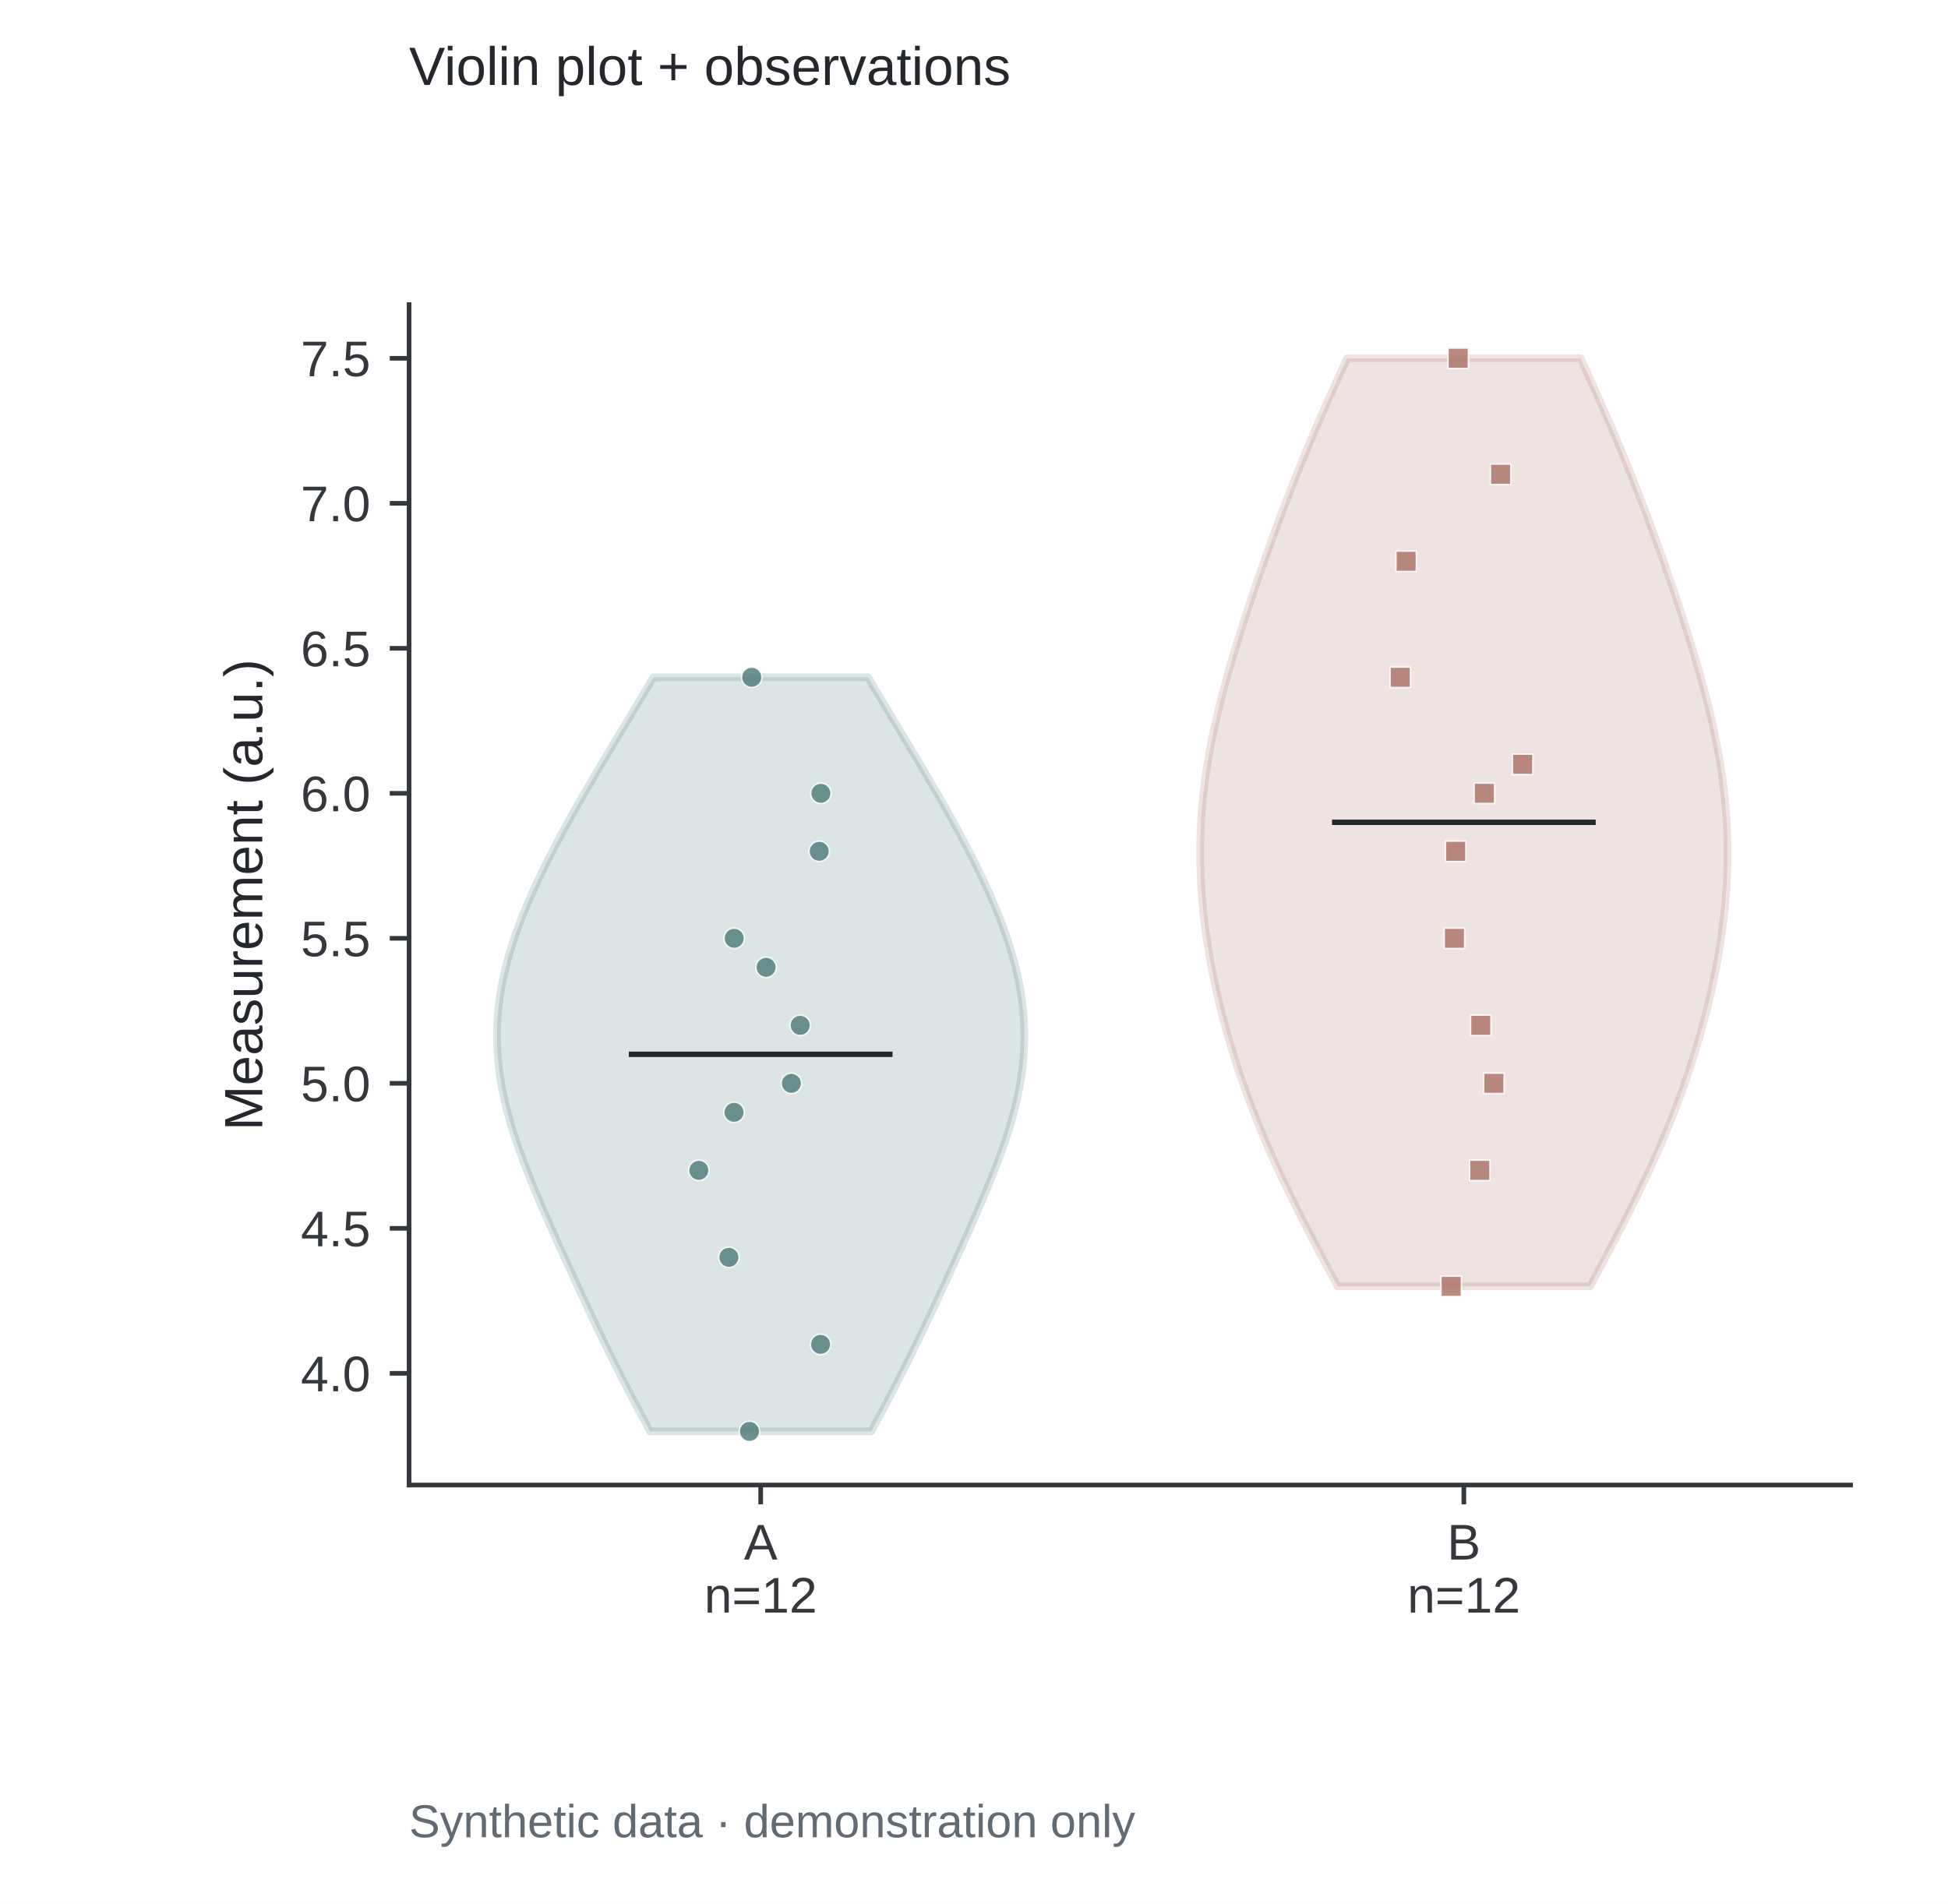
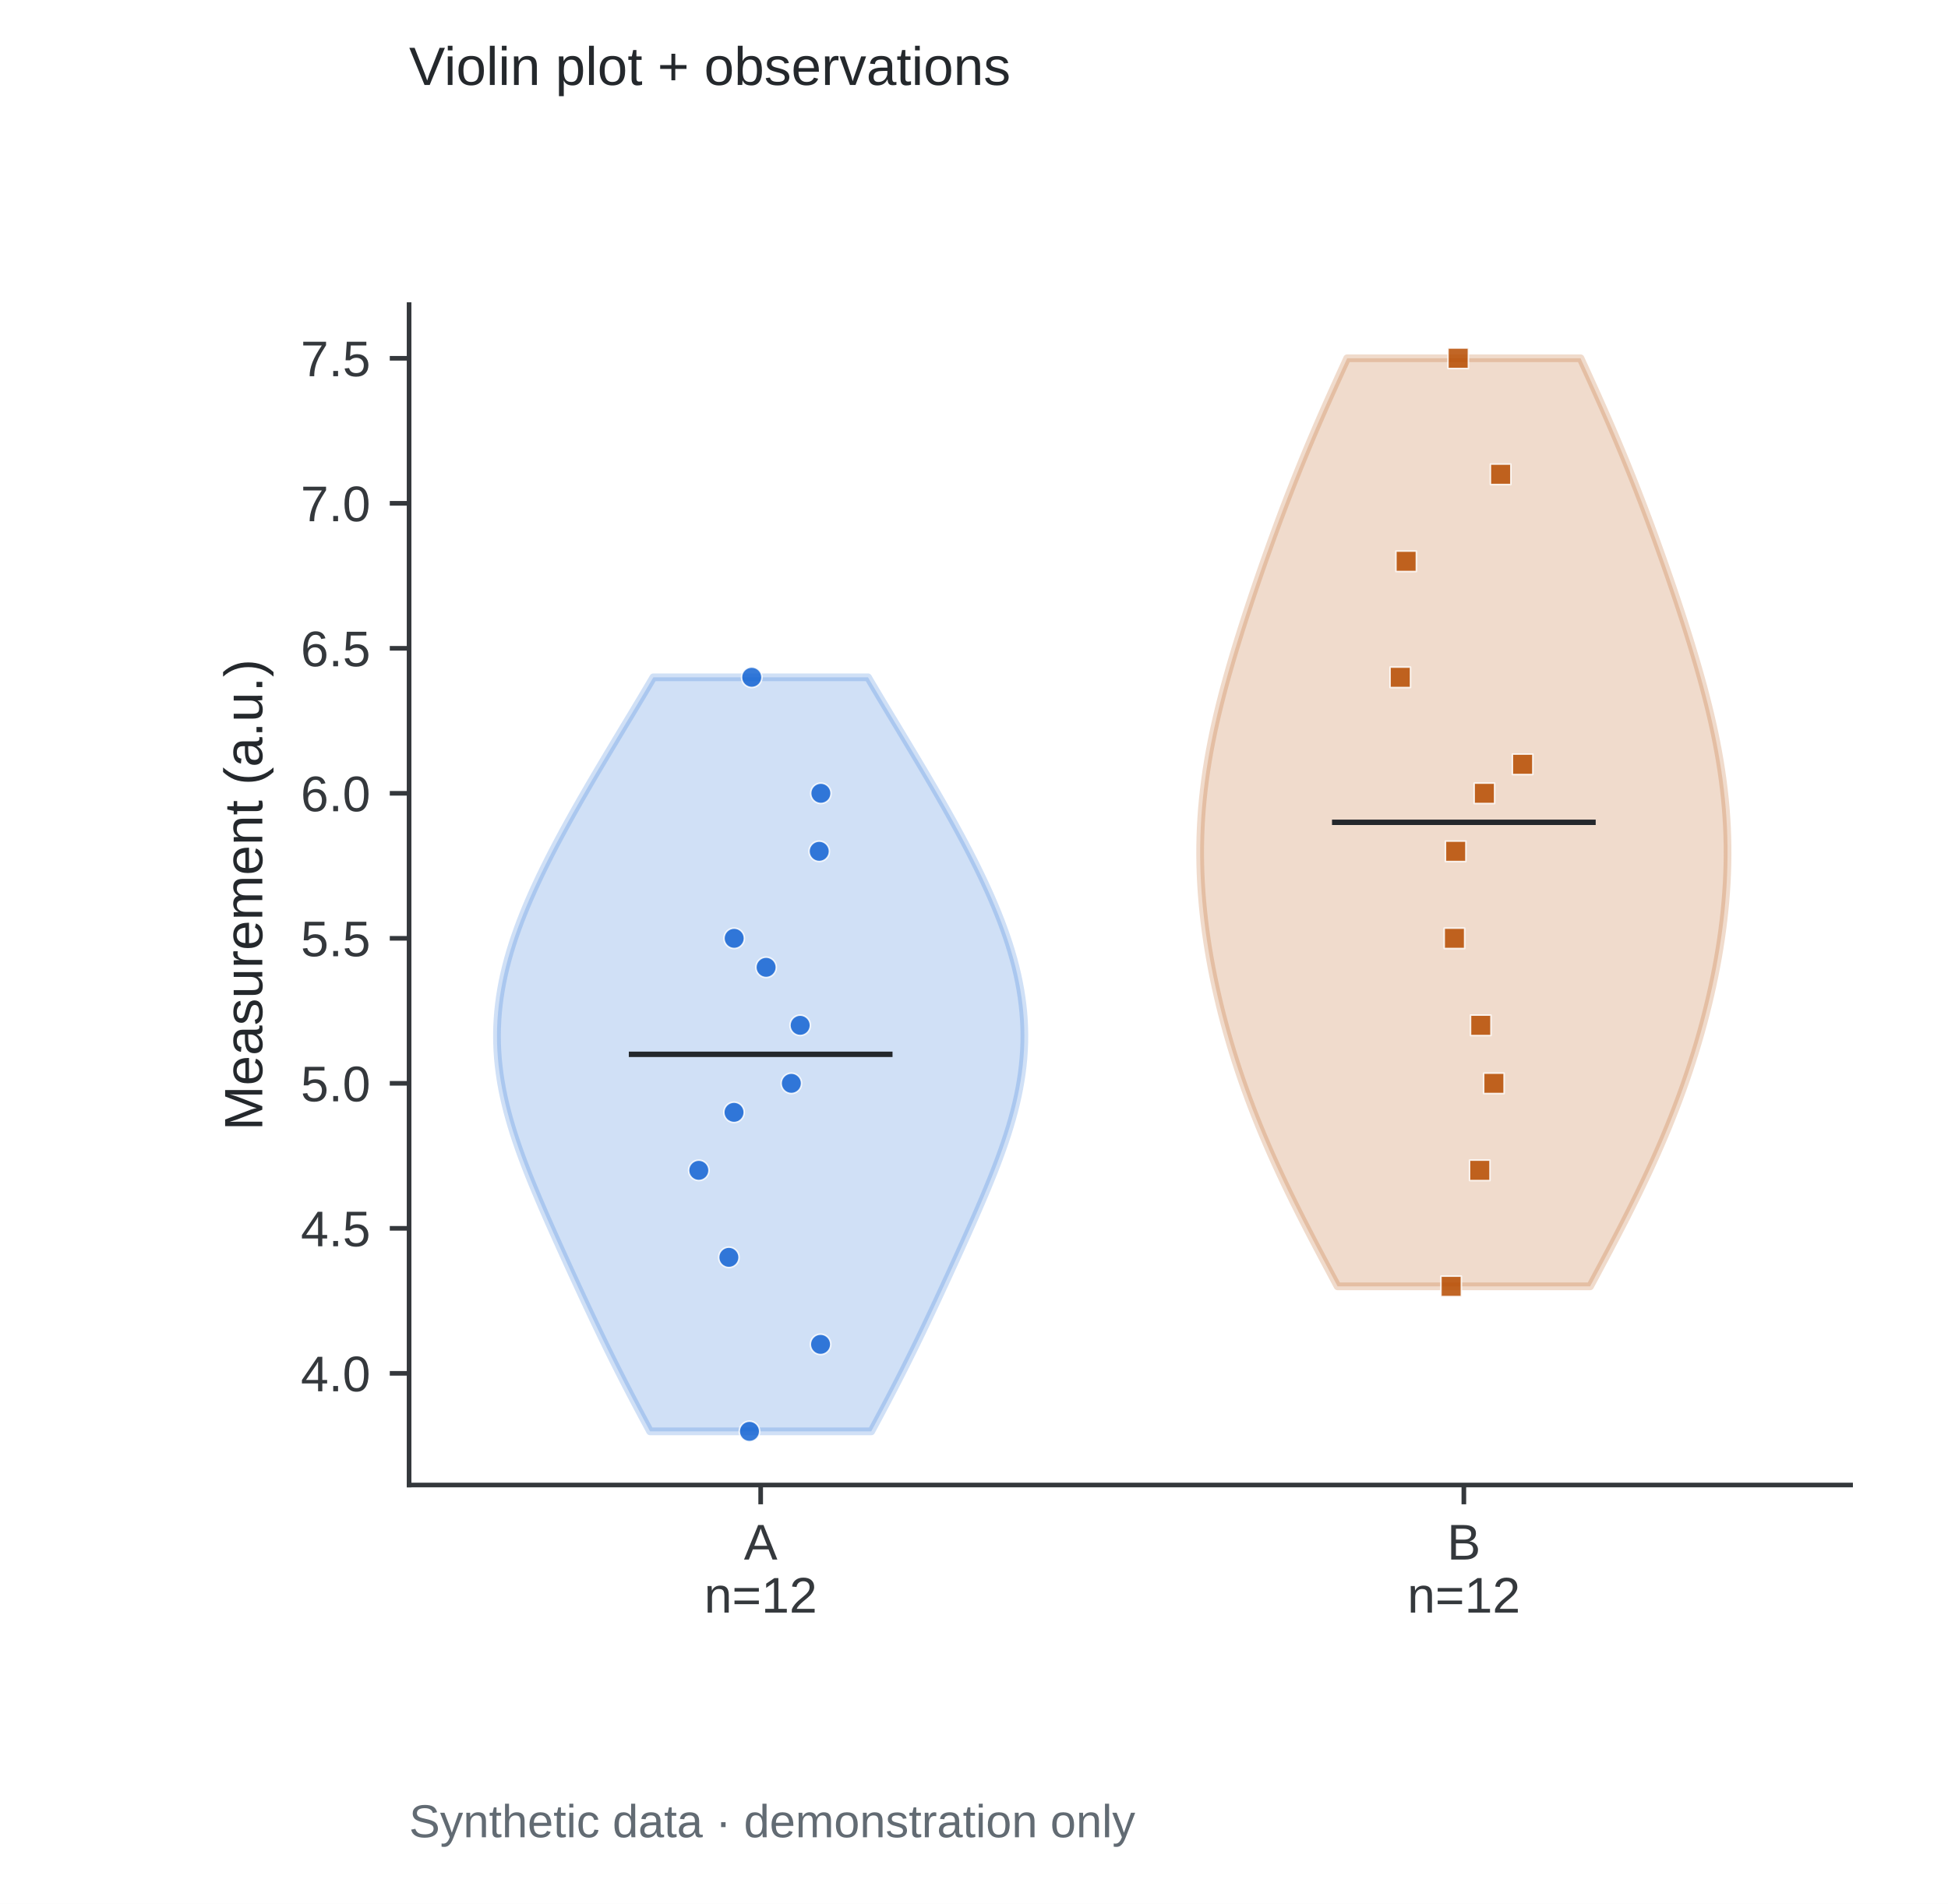
<svg xmlns="http://www.w3.org/2000/svg" xmlns:xlink="http://www.w3.org/1999/xlink" width="252.283pt" height="246.614pt" viewBox="0 0 252.283 246.614" version="1.1">
  <defs>
    <style type="text/css">*{stroke-linejoin: round; stroke-linecap: butt}</style>
  </defs>
  <g id="figure_1">
    <g id="patch_1">
      <path d="M 0 246.614 L 252.283 246.614 L 252.283 0 L 0 0 z " style="fill: #ffffff" />
    </g>
    <g id="axes_1">
      <g id="patch_2">
        <path d="M 52.98 192.359 L 239.669 192.359 L 239.669 39.458 L 52.98 39.458 z " style="fill: #ffffff" />
      </g>
      <g id="FillBetweenPolyCollection_1">
        <defs>
-           <path id="mb9afb906a5" d="M 112.836 -61.205 L 84.191 -61.205 L 83.66 -62.192 L 83.131 -63.178 L 82.606 -64.165 L 82.086 -65.152 L 81.569 -66.138 L 81.058 -67.125 L 80.552 -68.112 L 80.051 -69.098 L 79.555 -70.085 L 79.064 -71.071 L 78.578 -72.058 L 78.097 -73.045 L 77.621 -74.031 L 77.148 -75.018 L 76.679 -76.005 L 76.214 -76.991 L 75.752 -77.978 L 75.292 -78.964 L 74.834 -79.951 L 74.379 -80.938 L 73.926 -81.924 L 73.475 -82.911 L 73.026 -83.898 L 72.579 -84.884 L 72.134 -85.871 L 71.692 -86.857 L 71.253 -87.844 L 70.818 -88.831 L 70.387 -89.817 L 69.962 -90.804 L 69.543 -91.791 L 69.131 -92.777 L 68.728 -93.764 L 68.334 -94.751 L 67.952 -95.737 L 67.581 -96.724 L 67.224 -97.71 L 66.883 -98.697 L 66.557 -99.684 L 66.25 -100.67 L 65.961 -101.657 L 65.693 -102.644 L 65.447 -103.63 L 65.223 -104.617 L 65.023 -105.603 L 64.849 -106.59 L 64.7 -107.577 L 64.577 -108.563 L 64.482 -109.55 L 64.414 -110.537 L 64.374 -111.523 L 64.363 -112.51 L 64.38 -113.496 L 64.426 -114.483 L 64.499 -115.47 L 64.601 -116.456 L 64.73 -117.443 L 64.887 -118.43 L 65.07 -119.416 L 65.28 -120.403 L 65.514 -121.389 L 65.773 -122.376 L 66.056 -123.363 L 66.361 -124.349 L 66.689 -125.336 L 67.037 -126.323 L 67.405 -127.309 L 67.792 -128.296 L 68.196 -129.282 L 68.618 -130.269 L 69.055 -131.256 L 69.508 -132.242 L 69.974 -133.229 L 70.454 -134.216 L 70.946 -135.202 L 71.449 -136.189 L 71.963 -137.176 L 72.487 -138.162 L 73.02 -139.149 L 73.562 -140.135 L 74.111 -141.122 L 74.667 -142.109 L 75.229 -143.095 L 75.798 -144.082 L 76.371 -145.069 L 76.949 -146.055 L 77.532 -147.042 L 78.117 -148.028 L 78.706 -149.015 L 79.297 -150.002 L 79.889 -150.988 L 80.483 -151.975 L 81.077 -152.962 L 81.671 -153.948 L 82.264 -154.935 L 82.856 -155.921 L 83.445 -156.908 L 84.031 -157.895 L 84.614 -158.881 L 112.414 -158.881 L 112.414 -158.881 L 112.996 -157.895 L 113.582 -156.908 L 114.171 -155.921 L 114.763 -154.935 L 115.356 -153.948 L 115.95 -152.962 L 116.544 -151.975 L 117.138 -150.988 L 117.73 -150.002 L 118.321 -149.015 L 118.91 -148.028 L 119.496 -147.042 L 120.078 -146.055 L 120.656 -145.069 L 121.23 -144.082 L 121.798 -143.095 L 122.361 -142.109 L 122.917 -141.122 L 123.466 -140.135 L 124.007 -139.149 L 124.54 -138.162 L 125.064 -137.176 L 125.578 -136.189 L 126.081 -135.202 L 126.573 -134.216 L 127.053 -133.229 L 127.519 -132.242 L 127.972 -131.256 L 128.409 -130.269 L 128.831 -129.282 L 129.236 -128.296 L 129.623 -127.309 L 129.99 -126.323 L 130.339 -125.336 L 130.666 -124.349 L 130.971 -123.363 L 131.254 -122.376 L 131.513 -121.389 L 131.748 -120.403 L 131.957 -119.416 L 132.14 -118.43 L 132.297 -117.443 L 132.426 -116.456 L 132.528 -115.47 L 132.602 -114.483 L 132.647 -113.496 L 132.664 -112.51 L 132.653 -111.523 L 132.613 -110.537 L 132.545 -109.55 L 132.45 -108.563 L 132.328 -107.577 L 132.179 -106.59 L 132.004 -105.603 L 131.804 -104.617 L 131.581 -103.63 L 131.334 -102.644 L 131.066 -101.657 L 130.778 -100.67 L 130.47 -99.684 L 130.145 -98.697 L 129.803 -97.71 L 129.446 -96.724 L 129.076 -95.737 L 128.693 -94.751 L 128.299 -93.764 L 127.896 -92.777 L 127.484 -91.791 L 127.065 -90.804 L 126.64 -89.817 L 126.209 -88.831 L 125.774 -87.844 L 125.335 -86.857 L 124.893 -85.871 L 124.448 -84.884 L 124.001 -83.898 L 123.552 -82.911 L 123.101 -81.924 L 122.648 -80.938 L 122.193 -79.951 L 121.735 -78.964 L 121.276 -77.978 L 120.813 -76.991 L 120.348 -76.005 L 119.879 -75.018 L 119.407 -74.031 L 118.93 -73.045 L 118.449 -72.058 L 117.963 -71.071 L 117.472 -70.085 L 116.976 -69.098 L 116.475 -68.112 L 115.969 -67.125 L 115.458 -66.138 L 114.942 -65.152 L 114.421 -64.165 L 113.896 -63.178 L 113.368 -62.192 L 112.836 -61.205 z " style="stroke: #547f7e; stroke-opacity: 0.2" />
-         </defs>
-         <g clip-path="url(#p2b9552d1b6)">
-           <use xlink:href="#mb9afb906a5" x="0" y="246.614" style="fill: #547f7e; fill-opacity: 0.2; stroke: #547f7e; stroke-opacity: 0.2" />
+           <path id="md1e9240c66" d="M 112.836 -61.205 L 84.191 -61.205 L 83.66 -62.192 L 83.131 -63.178 L 82.606 -64.165 L 82.086 -65.152 L 81.569 -66.138 L 81.058 -67.125 L 80.552 -68.112 L 80.051 -69.098 L 79.555 -70.085 L 79.064 -71.071 L 78.578 -72.058 L 78.097 -73.045 L 77.621 -74.031 L 77.148 -75.018 L 76.679 -76.005 L 76.214 -76.991 L 75.752 -77.978 L 75.292 -78.964 L 74.834 -79.951 L 74.379 -80.938 L 73.926 -81.924 L 73.475 -82.911 L 73.026 -83.898 L 72.579 -84.884 L 72.134 -85.871 L 71.692 -86.857 L 71.253 -87.844 L 70.818 -88.831 L 70.387 -89.817 L 69.962 -90.804 L 69.543 -91.791 L 69.131 -92.777 L 68.728 -93.764 L 68.334 -94.751 L 67.952 -95.737 L 67.581 -96.724 L 67.224 -97.71 L 66.883 -98.697 L 66.557 -99.684 L 66.25 -100.67 L 65.961 -101.657 L 65.693 -102.644 L 65.447 -103.63 L 65.223 -104.617 L 65.023 -105.603 L 64.849 -106.59 L 64.7 -107.577 L 64.577 -108.563 L 64.482 -109.55 L 64.414 -110.537 L 64.374 -111.523 L 64.363 -112.51 L 64.38 -113.496 L 64.426 -114.483 L 64.499 -115.47 L 64.601 -116.456 L 64.73 -117.443 L 64.887 -118.43 L 65.07 -119.416 L 65.28 -120.403 L 65.514 -121.389 L 65.773 -122.376 L 66.056 -123.363 L 66.361 -124.349 L 66.689 -125.336 L 67.037 -126.323 L 67.405 -127.309 L 67.792 -128.296 L 68.196 -129.282 L 68.618 -130.269 L 69.055 -131.256 L 69.508 -132.242 L 69.974 -133.229 L 70.454 -134.216 L 70.946 -135.202 L 71.449 -136.189 L 71.963 -137.176 L 72.487 -138.162 L 73.02 -139.149 L 73.562 -140.135 L 74.111 -141.122 L 74.667 -142.109 L 75.229 -143.095 L 75.798 -144.082 L 76.371 -145.069 L 76.949 -146.055 L 77.532 -147.042 L 78.117 -148.028 L 78.706 -149.015 L 79.297 -150.002 L 79.889 -150.988 L 80.483 -151.975 L 81.077 -152.962 L 81.671 -153.948 L 82.264 -154.935 L 82.856 -155.921 L 83.445 -156.908 L 84.031 -157.895 L 84.614 -158.881 L 112.414 -158.881 L 112.414 -158.881 L 112.996 -157.895 L 113.582 -156.908 L 114.171 -155.921 L 114.763 -154.935 L 115.356 -153.948 L 115.95 -152.962 L 116.544 -151.975 L 117.138 -150.988 L 117.73 -150.002 L 118.321 -149.015 L 118.91 -148.028 L 119.496 -147.042 L 120.078 -146.055 L 120.656 -145.069 L 121.23 -144.082 L 121.798 -143.095 L 122.361 -142.109 L 122.917 -141.122 L 123.466 -140.135 L 124.007 -139.149 L 124.54 -138.162 L 125.064 -137.176 L 125.578 -136.189 L 126.081 -135.202 L 126.573 -134.216 L 127.053 -133.229 L 127.519 -132.242 L 127.972 -131.256 L 128.409 -130.269 L 128.831 -129.282 L 129.236 -128.296 L 129.623 -127.309 L 129.99 -126.323 L 130.339 -125.336 L 130.666 -124.349 L 130.971 -123.363 L 131.254 -122.376 L 131.513 -121.389 L 131.748 -120.403 L 131.957 -119.416 L 132.14 -118.43 L 132.297 -117.443 L 132.426 -116.456 L 132.528 -115.47 L 132.602 -114.483 L 132.647 -113.496 L 132.664 -112.51 L 132.653 -111.523 L 132.613 -110.537 L 132.545 -109.55 L 132.45 -108.563 L 132.328 -107.577 L 132.179 -106.59 L 132.004 -105.603 L 131.804 -104.617 L 131.581 -103.63 L 131.334 -102.644 L 131.066 -101.657 L 130.778 -100.67 L 130.47 -99.684 L 130.145 -98.697 L 129.803 -97.71 L 129.446 -96.724 L 129.076 -95.737 L 128.693 -94.751 L 128.299 -93.764 L 127.896 -92.777 L 127.484 -91.791 L 127.065 -90.804 L 126.64 -89.817 L 126.209 -88.831 L 125.774 -87.844 L 125.335 -86.857 L 124.893 -85.871 L 124.448 -84.884 L 124.001 -83.898 L 123.552 -82.911 L 123.101 -81.924 L 122.648 -80.938 L 122.193 -79.951 L 121.735 -78.964 L 121.276 -77.978 L 120.813 -76.991 L 120.348 -76.005 L 119.879 -75.018 L 119.407 -74.031 L 118.93 -73.045 L 118.449 -72.058 L 117.963 -71.071 L 117.472 -70.085 L 116.976 -69.098 L 116.475 -68.112 L 115.969 -67.125 L 115.458 -66.138 L 114.942 -65.152 L 114.421 -64.165 L 113.896 -63.178 L 113.368 -62.192 L 112.836 -61.205 z " style="stroke: #1464d2; stroke-opacity: 0.2" />
+         </defs>
+         <g clip-path="url(#p2b9552d1b6)">
+           <use xlink:href="#md1e9240c66" x="0" y="246.614" style="fill: #1464d2; fill-opacity: 0.2; stroke: #1464d2; stroke-opacity: 0.2" />
        </g>
      </g>
      <g id="FillBetweenPolyCollection_2">
        <defs>
-           <path id="mc18fdb6bc2" d="M 205.934 -79.989 L 173.229 -79.989 L 172.58 -81.203 L 171.932 -82.418 L 171.286 -83.632 L 170.644 -84.846 L 170.007 -86.061 L 169.376 -87.275 L 168.753 -88.489 L 168.138 -89.704 L 167.532 -90.918 L 166.936 -92.132 L 166.352 -93.346 L 165.78 -94.561 L 165.22 -95.775 L 164.674 -96.989 L 164.141 -98.204 L 163.623 -99.418 L 163.119 -100.632 L 162.63 -101.847 L 162.156 -103.061 L 161.697 -104.275 L 161.254 -105.49 L 160.826 -106.704 L 160.413 -107.918 L 160.016 -109.133 L 159.635 -110.347 L 159.269 -111.561 L 158.919 -112.775 L 158.584 -113.99 L 158.265 -115.204 L 157.962 -116.418 L 157.675 -117.633 L 157.403 -118.847 L 157.147 -120.061 L 156.908 -121.276 L 156.685 -122.49 L 156.479 -123.704 L 156.291 -124.919 L 156.12 -126.133 L 155.967 -127.347 L 155.832 -128.561 L 155.716 -129.776 L 155.619 -130.99 L 155.542 -132.204 L 155.484 -133.419 L 155.447 -134.633 L 155.431 -135.847 L 155.436 -137.062 L 155.462 -138.276 L 155.509 -139.49 L 155.577 -140.705 L 155.667 -141.919 L 155.778 -143.133 L 155.909 -144.348 L 156.062 -145.562 L 156.234 -146.776 L 156.426 -147.99 L 156.636 -149.205 L 156.865 -150.419 L 157.112 -151.633 L 157.375 -152.848 L 157.654 -154.062 L 157.948 -155.276 L 158.256 -156.491 L 158.577 -157.705 L 158.91 -158.919 L 159.254 -160.134 L 159.608 -161.348 L 159.972 -162.562 L 160.345 -163.777 L 160.725 -164.991 L 161.113 -166.205 L 161.507 -167.419 L 161.908 -168.634 L 162.315 -169.848 L 162.727 -171.062 L 163.145 -172.277 L 163.569 -173.491 L 163.998 -174.705 L 164.432 -175.92 L 164.872 -177.134 L 165.318 -178.348 L 165.77 -179.563 L 166.227 -180.777 L 166.692 -181.991 L 167.163 -183.206 L 167.641 -184.42 L 168.126 -185.634 L 168.618 -186.848 L 169.118 -188.063 L 169.625 -189.277 L 170.139 -190.491 L 170.66 -191.706 L 171.188 -192.92 L 171.722 -194.134 L 172.263 -195.349 L 172.808 -196.563 L 173.359 -197.777 L 173.913 -198.992 L 174.471 -200.206 L 204.693 -200.206 L 204.693 -200.206 L 205.25 -198.992 L 205.805 -197.777 L 206.355 -196.563 L 206.901 -195.349 L 207.441 -194.134 L 207.976 -192.92 L 208.504 -191.706 L 209.025 -190.491 L 209.539 -189.277 L 210.046 -188.063 L 210.545 -186.848 L 211.038 -185.634 L 211.523 -184.42 L 212.001 -183.206 L 212.472 -181.991 L 212.936 -180.777 L 213.394 -179.563 L 213.846 -178.348 L 214.292 -177.134 L 214.732 -175.92 L 215.166 -174.705 L 215.595 -173.491 L 216.018 -172.277 L 216.436 -171.062 L 216.849 -169.848 L 217.256 -168.634 L 217.656 -167.419 L 218.051 -166.205 L 218.439 -164.991 L 218.819 -163.777 L 219.191 -162.562 L 219.555 -161.348 L 219.91 -160.134 L 220.254 -158.919 L 220.587 -157.705 L 220.907 -156.491 L 221.215 -155.276 L 221.509 -154.062 L 221.788 -152.848 L 222.052 -151.633 L 222.298 -150.419 L 222.527 -149.205 L 222.738 -147.99 L 222.93 -146.776 L 223.102 -145.562 L 223.254 -144.348 L 223.386 -143.133 L 223.497 -141.919 L 223.586 -140.705 L 223.655 -139.49 L 223.702 -138.276 L 223.728 -137.062 L 223.732 -135.847 L 223.716 -134.633 L 223.679 -133.419 L 223.622 -132.204 L 223.545 -130.99 L 223.448 -129.776 L 223.332 -128.561 L 223.197 -127.347 L 223.044 -126.133 L 222.873 -124.919 L 222.684 -123.704 L 222.478 -122.49 L 222.256 -121.276 L 222.016 -120.061 L 221.761 -118.847 L 221.489 -117.633 L 221.201 -116.418 L 220.898 -115.204 L 220.579 -113.99 L 220.244 -112.775 L 219.894 -111.561 L 219.528 -110.347 L 219.147 -109.133 L 218.75 -107.918 L 218.338 -106.704 L 217.91 -105.49 L 217.467 -104.275 L 217.008 -103.061 L 216.534 -101.847 L 216.045 -100.632 L 215.541 -99.418 L 215.022 -98.204 L 214.49 -96.989 L 213.943 -95.775 L 213.384 -94.561 L 212.811 -93.346 L 212.227 -92.132 L 211.632 -90.918 L 211.026 -89.704 L 210.411 -88.489 L 209.787 -87.275 L 209.156 -86.061 L 208.519 -84.846 L 207.877 -83.632 L 207.232 -82.418 L 206.583 -81.203 L 205.934 -79.989 z " style="stroke: #ae766a; stroke-opacity: 0.2" />
-         </defs>
-         <g clip-path="url(#p2b9552d1b6)">
-           <use xlink:href="#mc18fdb6bc2" x="0" y="246.614" style="fill: #ae766a; fill-opacity: 0.2; stroke: #ae766a; stroke-opacity: 0.2" />
+           <path id="maabbdfbd54" d="M 205.934 -79.989 L 173.229 -79.989 L 172.58 -81.203 L 171.932 -82.418 L 171.286 -83.632 L 170.644 -84.846 L 170.007 -86.061 L 169.376 -87.275 L 168.753 -88.489 L 168.138 -89.704 L 167.532 -90.918 L 166.936 -92.132 L 166.352 -93.346 L 165.78 -94.561 L 165.22 -95.775 L 164.674 -96.989 L 164.141 -98.204 L 163.623 -99.418 L 163.119 -100.632 L 162.63 -101.847 L 162.156 -103.061 L 161.697 -104.275 L 161.254 -105.49 L 160.826 -106.704 L 160.413 -107.918 L 160.016 -109.133 L 159.635 -110.347 L 159.269 -111.561 L 158.919 -112.775 L 158.584 -113.99 L 158.265 -115.204 L 157.962 -116.418 L 157.675 -117.633 L 157.403 -118.847 L 157.147 -120.061 L 156.908 -121.276 L 156.685 -122.49 L 156.479 -123.704 L 156.291 -124.919 L 156.12 -126.133 L 155.967 -127.347 L 155.832 -128.561 L 155.716 -129.776 L 155.619 -130.99 L 155.542 -132.204 L 155.484 -133.419 L 155.447 -134.633 L 155.431 -135.847 L 155.436 -137.062 L 155.462 -138.276 L 155.509 -139.49 L 155.577 -140.705 L 155.667 -141.919 L 155.778 -143.133 L 155.909 -144.348 L 156.062 -145.562 L 156.234 -146.776 L 156.426 -147.99 L 156.636 -149.205 L 156.865 -150.419 L 157.112 -151.633 L 157.375 -152.848 L 157.654 -154.062 L 157.948 -155.276 L 158.256 -156.491 L 158.577 -157.705 L 158.91 -158.919 L 159.254 -160.134 L 159.608 -161.348 L 159.972 -162.562 L 160.345 -163.777 L 160.725 -164.991 L 161.113 -166.205 L 161.507 -167.419 L 161.908 -168.634 L 162.315 -169.848 L 162.727 -171.062 L 163.145 -172.277 L 163.569 -173.491 L 163.998 -174.705 L 164.432 -175.92 L 164.872 -177.134 L 165.318 -178.348 L 165.77 -179.563 L 166.227 -180.777 L 166.692 -181.991 L 167.163 -183.206 L 167.641 -184.42 L 168.126 -185.634 L 168.618 -186.848 L 169.118 -188.063 L 169.625 -189.277 L 170.139 -190.491 L 170.66 -191.706 L 171.188 -192.92 L 171.722 -194.134 L 172.263 -195.349 L 172.808 -196.563 L 173.359 -197.777 L 173.913 -198.992 L 174.471 -200.206 L 204.693 -200.206 L 204.693 -200.206 L 205.25 -198.992 L 205.805 -197.777 L 206.355 -196.563 L 206.901 -195.349 L 207.441 -194.134 L 207.976 -192.92 L 208.504 -191.706 L 209.025 -190.491 L 209.539 -189.277 L 210.046 -188.063 L 210.545 -186.848 L 211.038 -185.634 L 211.523 -184.42 L 212.001 -183.206 L 212.472 -181.991 L 212.936 -180.777 L 213.394 -179.563 L 213.846 -178.348 L 214.292 -177.134 L 214.732 -175.92 L 215.166 -174.705 L 215.595 -173.491 L 216.018 -172.277 L 216.436 -171.062 L 216.849 -169.848 L 217.256 -168.634 L 217.656 -167.419 L 218.051 -166.205 L 218.439 -164.991 L 218.819 -163.777 L 219.191 -162.562 L 219.555 -161.348 L 219.91 -160.134 L 220.254 -158.919 L 220.587 -157.705 L 220.907 -156.491 L 221.215 -155.276 L 221.509 -154.062 L 221.788 -152.848 L 222.052 -151.633 L 222.298 -150.419 L 222.527 -149.205 L 222.738 -147.99 L 222.93 -146.776 L 223.102 -145.562 L 223.254 -144.348 L 223.386 -143.133 L 223.497 -141.919 L 223.586 -140.705 L 223.655 -139.49 L 223.702 -138.276 L 223.728 -137.062 L 223.732 -135.847 L 223.716 -134.633 L 223.679 -133.419 L 223.622 -132.204 L 223.545 -130.99 L 223.448 -129.776 L 223.332 -128.561 L 223.197 -127.347 L 223.044 -126.133 L 222.873 -124.919 L 222.684 -123.704 L 222.478 -122.49 L 222.256 -121.276 L 222.016 -120.061 L 221.761 -118.847 L 221.489 -117.633 L 221.201 -116.418 L 220.898 -115.204 L 220.579 -113.99 L 220.244 -112.775 L 219.894 -111.561 L 219.528 -110.347 L 219.147 -109.133 L 218.75 -107.918 L 218.338 -106.704 L 217.91 -105.49 L 217.467 -104.275 L 217.008 -103.061 L 216.534 -101.847 L 216.045 -100.632 L 215.541 -99.418 L 215.022 -98.204 L 214.49 -96.989 L 213.943 -95.775 L 213.384 -94.561 L 212.811 -93.346 L 212.227 -92.132 L 211.632 -90.918 L 211.026 -89.704 L 210.411 -88.489 L 209.787 -87.275 L 209.156 -86.061 L 208.519 -84.846 L 207.877 -83.632 L 207.232 -82.418 L 206.583 -81.203 L 205.934 -79.989 z " style="stroke: #b64b00; stroke-opacity: 0.2" />
+         </defs>
+         <g clip-path="url(#p2b9552d1b6)">
+           <use xlink:href="#maabbdfbd54" x="0" y="246.614" style="fill: #b64b00; fill-opacity: 0.2; stroke: #b64b00; stroke-opacity: 0.2" />
        </g>
      </g>
      <g id="matplotlib.axis_1">
        <g id="xtick_1">
          <g id="line2d_1">
            <defs>
              <path id="me8b976d1a4" d="M 0 0 L 0 2.5 " style="stroke: #34383c; stroke-width: 0.6" />
            </defs>
            <g>
              <use xlink:href="#me8b976d1a4" x="98.514" y="192.359" style="fill: #34383c; stroke: #34383c; stroke-width: 0.6" />
            </g>
          </g>
          <g id="text_1">
            <text style="font-size: 6.5px; font-family: 'Arial', 'Helvetica', 'Noto Sans', 'DejaVu Sans', sans-serif; fill: #34383c" transform="translate(96.34577 202.0116)">A</text>
            <text style="font-size: 6.5px; font-family: 'Arial', 'Helvetica', 'Noto Sans', 'DejaVu Sans', sans-serif; fill: #34383c" transform="translate(91.1935 208.8866)">n=12</text>
          </g>
        </g>
        <g id="xtick_2">
          <g id="line2d_2">
            <g>
              <use xlink:href="#me8b976d1a4" x="189.582" y="192.359" style="fill: #34383c; stroke: #34383c; stroke-width: 0.6" />
            </g>
          </g>
          <g id="text_2">
            <text style="font-size: 6.5px; font-family: 'Arial', 'Helvetica', 'Noto Sans', 'DejaVu Sans', sans-serif; fill: #34383c" transform="translate(187.4139 202.0116)">B</text>
            <text style="font-size: 6.5px; font-family: 'Arial', 'Helvetica', 'Noto Sans', 'DejaVu Sans', sans-serif; fill: #34383c" transform="translate(182.2617 208.8866)">n=12</text>
          </g>
        </g>
      </g>
      <g id="matplotlib.axis_2">
        <g id="ytick_1">
          <g id="line2d_3">
            <defs>
              <path id="m0a74b336b9" d="M 0 0 L -2.5 0 " style="stroke: #34383c; stroke-width: 0.6" />
            </defs>
            <g>
              <use xlink:href="#m0a74b336b9" x="52.98" y="177.895" style="fill: #34383c; stroke: #34383c; stroke-width: 0.6" />
            </g>
          </g>
          <g id="text_3">
            <text style="font-size: 6.5px; font-family: 'Arial', 'Helvetica', 'Noto Sans', 'DejaVu Sans', sans-serif; text-anchor: end; fill: #34383c" x="47.98" y="180.222" transform="rotate(-0 47.97953 180.2218)">4.0</text>
          </g>
        </g>
        <g id="ytick_2">
          <g id="line2d_4">
            <g>
              <use xlink:href="#m0a74b336b9" x="52.98" y="159.112" style="fill: #34383c; stroke: #34383c; stroke-width: 0.6" />
            </g>
          </g>
          <g id="text_4">
            <text style="font-size: 6.5px; font-family: 'Arial', 'Helvetica', 'Noto Sans', 'DejaVu Sans', sans-serif; text-anchor: end; fill: #34383c" x="47.98" y="161.438" transform="rotate(-0 47.97953 161.4379)">4.5</text>
          </g>
        </g>
        <g id="ytick_3">
          <g id="line2d_5">
            <g>
              <use xlink:href="#m0a74b336b9" x="52.98" y="140.328" style="fill: #34383c; stroke: #34383c; stroke-width: 0.6" />
            </g>
          </g>
          <g id="text_5">
            <text style="font-size: 6.5px; font-family: 'Arial', 'Helvetica', 'Noto Sans', 'DejaVu Sans', sans-serif; text-anchor: end; fill: #34383c" x="47.98" y="142.654" transform="rotate(-0 47.97953 142.654)">5.0</text>
          </g>
        </g>
        <g id="ytick_4">
          <g id="line2d_6">
            <g>
              <use xlink:href="#m0a74b336b9" x="52.98" y="121.544" style="fill: #34383c; stroke: #34383c; stroke-width: 0.6" />
            </g>
          </g>
          <g id="text_6">
            <text style="font-size: 6.5px; font-family: 'Arial', 'Helvetica', 'Noto Sans', 'DejaVu Sans', sans-serif; text-anchor: end; fill: #34383c" x="47.98" y="123.87" transform="rotate(-0 47.97953 123.8701)">5.5</text>
          </g>
        </g>
        <g id="ytick_5">
          <g id="line2d_7">
            <g>
              <use xlink:href="#m0a74b336b9" x="52.98" y="102.76" style="fill: #34383c; stroke: #34383c; stroke-width: 0.6" />
            </g>
          </g>
          <g id="text_7">
            <text style="font-size: 6.5px; font-family: 'Arial', 'Helvetica', 'Noto Sans', 'DejaVu Sans', sans-serif; text-anchor: end; fill: #34383c" x="47.98" y="105.086" transform="rotate(-0 47.97953 105.0862)">6.0</text>
          </g>
        </g>
        <g id="ytick_6">
          <g id="line2d_8">
            <g>
              <use xlink:href="#m0a74b336b9" x="52.98" y="83.976" style="fill: #34383c; stroke: #34383c; stroke-width: 0.6" />
            </g>
          </g>
          <g id="text_8">
            <text style="font-size: 6.5px; font-family: 'Arial', 'Helvetica', 'Noto Sans', 'DejaVu Sans', sans-serif; text-anchor: end; fill: #34383c" x="47.98" y="86.302" transform="rotate(-0 47.97953 86.30235)">6.5</text>
          </g>
        </g>
        <g id="ytick_7">
          <g id="line2d_9">
            <g>
              <use xlink:href="#m0a74b336b9" x="52.98" y="65.192" style="fill: #34383c; stroke: #34383c; stroke-width: 0.6" />
            </g>
          </g>
          <g id="text_9">
            <text style="font-size: 6.5px; font-family: 'Arial', 'Helvetica', 'Noto Sans', 'DejaVu Sans', sans-serif; text-anchor: end; fill: #34383c" x="47.98" y="67.518" transform="rotate(-0 47.97953 67.51847)">7.0</text>
          </g>
        </g>
        <g id="ytick_8">
          <g id="line2d_10">
            <g>
              <use xlink:href="#m0a74b336b9" x="52.98" y="46.408" style="fill: #34383c; stroke: #34383c; stroke-width: 0.6" />
            </g>
          </g>
          <g id="text_10">
            <text style="font-size: 6.5px; font-family: 'Arial', 'Helvetica', 'Noto Sans', 'DejaVu Sans', sans-serif; text-anchor: end; fill: #34383c" x="47.98" y="48.735" transform="rotate(-0 47.97953 48.73459)">7.5</text>
          </g>
        </g>
        <g id="text_11">
          <text style="font-size: 7px; font-family: 'Arial', 'Helvetica', 'Noto Sans', 'DejaVu Sans', sans-serif; text-anchor: middle; fill: #24282c" x="33.971" y="115.909" transform="rotate(-90 33.97125 115.9087)">Measurement (a.u.)</text>
        </g>
      </g>
      <g id="LineCollection_1">
        <path d="M 81.438 136.571 L 115.589 136.571 " clip-path="url(#p2b9552d1b6)" style="fill: none; stroke: #24282c; stroke-width: 0.7" />
      </g>
      <g id="LineCollection_2">
        <path d="M 172.507 106.517 L 206.657 106.517 " clip-path="url(#p2b9552d1b6)" style="fill: none; stroke: #24282c; stroke-width: 0.7" />
      </g>
      <g id="patch_3">
        <path d="M 52.98 192.359 L 52.98 39.458 " style="fill: none; stroke: #34383c; stroke-width: 0.6; stroke-linejoin: miter; stroke-linecap: square" />
      </g>
      <g id="patch_4">
        <path d="M 52.98 192.359 L 239.669 192.359 " style="fill: none; stroke: #34383c; stroke-width: 0.6; stroke-linejoin: miter; stroke-linecap: square" />
      </g>
      <g id="PathCollection_1">
        <defs>
-           <path id="me4c47460e7" d="M 0 1.323 C 0.351 1.323 0.687 1.183 0.935 0.935 C 1.183 0.687 1.323 0.351 1.323 0 C 1.323 -0.351 1.183 -0.687 0.935 -0.935 C 0.687 -1.183 0.351 -1.323 0 -1.323 C -0.351 -1.323 -0.687 -1.183 -0.935 -0.935 C -1.183 -0.687 -1.323 -0.351 -1.323 0 C -1.323 0.351 -1.183 0.687 -0.935 0.935 C -0.687 1.183 -0.351 1.323 0 1.323 z " style="stroke: #ffffff; stroke-opacity: 0.85; stroke-width: 0.2" />
-         </defs>
-         <g clip-path="url(#p2b9552d1b6)">
-           <use xlink:href="#me4c47460e7" x="97.063" y="185.409" style="fill: #547f7e; fill-opacity: 0.85; stroke: #ffffff; stroke-opacity: 0.85; stroke-width: 0.2" />
-           <use xlink:href="#me4c47460e7" x="106.27" y="174.139" style="fill: #547f7e; fill-opacity: 0.85; stroke: #ffffff; stroke-opacity: 0.85; stroke-width: 0.2" />
-           <use xlink:href="#me4c47460e7" x="94.395" y="162.868" style="fill: #547f7e; fill-opacity: 0.85; stroke: #ffffff; stroke-opacity: 0.85; stroke-width: 0.2" />
-           <use xlink:href="#me4c47460e7" x="90.501" y="151.598" style="fill: #547f7e; fill-opacity: 0.85; stroke: #ffffff; stroke-opacity: 0.85; stroke-width: 0.2" />
-           <use xlink:href="#me4c47460e7" x="95.063" y="144.084" style="fill: #547f7e; fill-opacity: 0.85; stroke: #ffffff; stroke-opacity: 0.85; stroke-width: 0.2" />
-           <use xlink:href="#me4c47460e7" x="102.488" y="140.328" style="fill: #547f7e; fill-opacity: 0.85; stroke: #ffffff; stroke-opacity: 0.85; stroke-width: 0.2" />
-           <use xlink:href="#me4c47460e7" x="103.631" y="132.814" style="fill: #547f7e; fill-opacity: 0.85; stroke: #ffffff; stroke-opacity: 0.85; stroke-width: 0.2" />
-           <use xlink:href="#me4c47460e7" x="99.218" y="125.301" style="fill: #547f7e; fill-opacity: 0.85; stroke: #ffffff; stroke-opacity: 0.85; stroke-width: 0.2" />
-           <use xlink:href="#me4c47460e7" x="95.083" y="121.544" style="fill: #547f7e; fill-opacity: 0.85; stroke: #ffffff; stroke-opacity: 0.85; stroke-width: 0.2" />
-           <use xlink:href="#me4c47460e7" x="106.097" y="110.273" style="fill: #547f7e; fill-opacity: 0.85; stroke: #ffffff; stroke-opacity: 0.85; stroke-width: 0.2" />
-           <use xlink:href="#me4c47460e7" x="106.31" y="102.76" style="fill: #547f7e; fill-opacity: 0.85; stroke: #ffffff; stroke-opacity: 0.85; stroke-width: 0.2" />
-           <use xlink:href="#me4c47460e7" x="97.357" y="87.733" style="fill: #547f7e; fill-opacity: 0.85; stroke: #ffffff; stroke-opacity: 0.85; stroke-width: 0.2" />
+           <path id="mac2c7fc21e" d="M 0 1.323 C 0.351 1.323 0.687 1.183 0.935 0.935 C 1.183 0.687 1.323 0.351 1.323 0 C 1.323 -0.351 1.183 -0.687 0.935 -0.935 C 0.687 -1.183 0.351 -1.323 0 -1.323 C -0.351 -1.323 -0.687 -1.183 -0.935 -0.935 C -1.183 -0.687 -1.323 -0.351 -1.323 0 C -1.323 0.351 -1.183 0.687 -0.935 0.935 C -0.687 1.183 -0.351 1.323 0 1.323 z " style="stroke: #ffffff; stroke-opacity: 0.85; stroke-width: 0.2" />
+         </defs>
+         <g clip-path="url(#p2b9552d1b6)">
+           <use xlink:href="#mac2c7fc21e" x="97.063" y="185.409" style="fill: #1464d2; fill-opacity: 0.85; stroke: #ffffff; stroke-opacity: 0.85; stroke-width: 0.2" />
+           <use xlink:href="#mac2c7fc21e" x="106.27" y="174.139" style="fill: #1464d2; fill-opacity: 0.85; stroke: #ffffff; stroke-opacity: 0.85; stroke-width: 0.2" />
+           <use xlink:href="#mac2c7fc21e" x="94.395" y="162.868" style="fill: #1464d2; fill-opacity: 0.85; stroke: #ffffff; stroke-opacity: 0.85; stroke-width: 0.2" />
+           <use xlink:href="#mac2c7fc21e" x="90.501" y="151.598" style="fill: #1464d2; fill-opacity: 0.85; stroke: #ffffff; stroke-opacity: 0.85; stroke-width: 0.2" />
+           <use xlink:href="#mac2c7fc21e" x="95.063" y="144.084" style="fill: #1464d2; fill-opacity: 0.85; stroke: #ffffff; stroke-opacity: 0.85; stroke-width: 0.2" />
+           <use xlink:href="#mac2c7fc21e" x="102.488" y="140.328" style="fill: #1464d2; fill-opacity: 0.85; stroke: #ffffff; stroke-opacity: 0.85; stroke-width: 0.2" />
+           <use xlink:href="#mac2c7fc21e" x="103.631" y="132.814" style="fill: #1464d2; fill-opacity: 0.85; stroke: #ffffff; stroke-opacity: 0.85; stroke-width: 0.2" />
+           <use xlink:href="#mac2c7fc21e" x="99.218" y="125.301" style="fill: #1464d2; fill-opacity: 0.85; stroke: #ffffff; stroke-opacity: 0.85; stroke-width: 0.2" />
+           <use xlink:href="#mac2c7fc21e" x="95.083" y="121.544" style="fill: #1464d2; fill-opacity: 0.85; stroke: #ffffff; stroke-opacity: 0.85; stroke-width: 0.2" />
+           <use xlink:href="#mac2c7fc21e" x="106.097" y="110.273" style="fill: #1464d2; fill-opacity: 0.85; stroke: #ffffff; stroke-opacity: 0.85; stroke-width: 0.2" />
+           <use xlink:href="#mac2c7fc21e" x="106.31" y="102.76" style="fill: #1464d2; fill-opacity: 0.85; stroke: #ffffff; stroke-opacity: 0.85; stroke-width: 0.2" />
+           <use xlink:href="#mac2c7fc21e" x="97.357" y="87.733" style="fill: #1464d2; fill-opacity: 0.85; stroke: #ffffff; stroke-opacity: 0.85; stroke-width: 0.2" />
        </g>
      </g>
      <g id="PathCollection_2">
        <defs>
-           <path id="m7d5e8cc0eb" d="M -1.323 1.323 L 1.323 1.323 L 1.323 -1.323 L -1.323 -1.323 z " style="stroke: #ffffff; stroke-opacity: 0.85; stroke-width: 0.2" />
-         </defs>
-         <g clip-path="url(#p2b9552d1b6)">
-           <use xlink:href="#m7d5e8cc0eb" x="187.937" y="166.625" style="fill: #ae766a; fill-opacity: 0.85; stroke: #ffffff; stroke-opacity: 0.85; stroke-width: 0.2" />
-           <use xlink:href="#m7d5e8cc0eb" x="191.644" y="151.598" style="fill: #ae766a; fill-opacity: 0.85; stroke: #ffffff; stroke-opacity: 0.85; stroke-width: 0.2" />
-           <use xlink:href="#m7d5e8cc0eb" x="193.472" y="140.328" style="fill: #ae766a; fill-opacity: 0.85; stroke: #ffffff; stroke-opacity: 0.85; stroke-width: 0.2" />
-           <use xlink:href="#m7d5e8cc0eb" x="191.77" y="132.814" style="fill: #ae766a; fill-opacity: 0.85; stroke: #ffffff; stroke-opacity: 0.85; stroke-width: 0.2" />
-           <use xlink:href="#m7d5e8cc0eb" x="188.361" y="121.544" style="fill: #ae766a; fill-opacity: 0.85; stroke: #ffffff; stroke-opacity: 0.85; stroke-width: 0.2" />
-           <use xlink:href="#m7d5e8cc0eb" x="188.524" y="110.273" style="fill: #ae766a; fill-opacity: 0.85; stroke: #ffffff; stroke-opacity: 0.85; stroke-width: 0.2" />
-           <use xlink:href="#m7d5e8cc0eb" x="192.241" y="102.76" style="fill: #ae766a; fill-opacity: 0.85; stroke: #ffffff; stroke-opacity: 0.85; stroke-width: 0.2" />
-           <use xlink:href="#m7d5e8cc0eb" x="197.193" y="99.003" style="fill: #ae766a; fill-opacity: 0.85; stroke: #ffffff; stroke-opacity: 0.85; stroke-width: 0.2" />
-           <use xlink:href="#m7d5e8cc0eb" x="181.348" y="87.733" style="fill: #ae766a; fill-opacity: 0.85; stroke: #ffffff; stroke-opacity: 0.85; stroke-width: 0.2" />
-           <use xlink:href="#m7d5e8cc0eb" x="182.108" y="72.706" style="fill: #ae766a; fill-opacity: 0.85; stroke: #ffffff; stroke-opacity: 0.85; stroke-width: 0.2" />
-           <use xlink:href="#m7d5e8cc0eb" x="194.345" y="61.435" style="fill: #ae766a; fill-opacity: 0.85; stroke: #ffffff; stroke-opacity: 0.85; stroke-width: 0.2" />
-           <use xlink:href="#m7d5e8cc0eb" x="188.848" y="46.408" style="fill: #ae766a; fill-opacity: 0.85; stroke: #ffffff; stroke-opacity: 0.85; stroke-width: 0.2" />
+           <path id="mdd4f570782" d="M -1.323 1.323 L 1.323 1.323 L 1.323 -1.323 L -1.323 -1.323 z " style="stroke: #ffffff; stroke-opacity: 0.85; stroke-width: 0.2" />
+         </defs>
+         <g clip-path="url(#p2b9552d1b6)">
+           <use xlink:href="#mdd4f570782" x="187.937" y="166.625" style="fill: #b64b00; fill-opacity: 0.85; stroke: #ffffff; stroke-opacity: 0.85; stroke-width: 0.2" />
+           <use xlink:href="#mdd4f570782" x="191.644" y="151.598" style="fill: #b64b00; fill-opacity: 0.85; stroke: #ffffff; stroke-opacity: 0.85; stroke-width: 0.2" />
+           <use xlink:href="#mdd4f570782" x="193.472" y="140.328" style="fill: #b64b00; fill-opacity: 0.85; stroke: #ffffff; stroke-opacity: 0.85; stroke-width: 0.2" />
+           <use xlink:href="#mdd4f570782" x="191.77" y="132.814" style="fill: #b64b00; fill-opacity: 0.85; stroke: #ffffff; stroke-opacity: 0.85; stroke-width: 0.2" />
+           <use xlink:href="#mdd4f570782" x="188.361" y="121.544" style="fill: #b64b00; fill-opacity: 0.85; stroke: #ffffff; stroke-opacity: 0.85; stroke-width: 0.2" />
+           <use xlink:href="#mdd4f570782" x="188.524" y="110.273" style="fill: #b64b00; fill-opacity: 0.85; stroke: #ffffff; stroke-opacity: 0.85; stroke-width: 0.2" />
+           <use xlink:href="#mdd4f570782" x="192.241" y="102.76" style="fill: #b64b00; fill-opacity: 0.85; stroke: #ffffff; stroke-opacity: 0.85; stroke-width: 0.2" />
+           <use xlink:href="#mdd4f570782" x="197.193" y="99.003" style="fill: #b64b00; fill-opacity: 0.85; stroke: #ffffff; stroke-opacity: 0.85; stroke-width: 0.2" />
+           <use xlink:href="#mdd4f570782" x="181.348" y="87.733" style="fill: #b64b00; fill-opacity: 0.85; stroke: #ffffff; stroke-opacity: 0.85; stroke-width: 0.2" />
+           <use xlink:href="#mdd4f570782" x="182.108" y="72.706" style="fill: #b64b00; fill-opacity: 0.85; stroke: #ffffff; stroke-opacity: 0.85; stroke-width: 0.2" />
+           <use xlink:href="#mdd4f570782" x="194.345" y="61.435" style="fill: #b64b00; fill-opacity: 0.85; stroke: #ffffff; stroke-opacity: 0.85; stroke-width: 0.2" />
+           <use xlink:href="#mdd4f570782" x="188.848" y="46.408" style="fill: #b64b00; fill-opacity: 0.85; stroke: #ffffff; stroke-opacity: 0.85; stroke-width: 0.2" />
        </g>
      </g>
    </g>
    <g id="text_12">
      <text style="font-size: 6px; font-family: 'Arial', 'Helvetica', 'Noto Sans', 'DejaVu Sans', sans-serif; text-anchor: start; fill: #626b73" x="52.98" y="237.983" transform="rotate(-0 52.97953 237.9827)">Synthetic data · demonstration only</text>
    </g>
    <g id="text_13">
      <text style="font-size: 7px; font-family: 'Arial', 'Helvetica', 'Noto Sans', 'DejaVu Sans', sans-serif; text-anchor: start; fill: #24282c" x="52.98" y="11.01" transform="rotate(-0 52.97953 11.01047)">Violin plot + observations</text>
    </g>
  </g>
  <defs>
    <clipPath id="p2b9552d1b6">
      <rect x="52.98" y="39.458" width="186.69" height="152.901" />
    </clipPath>
  </defs>
</svg>
